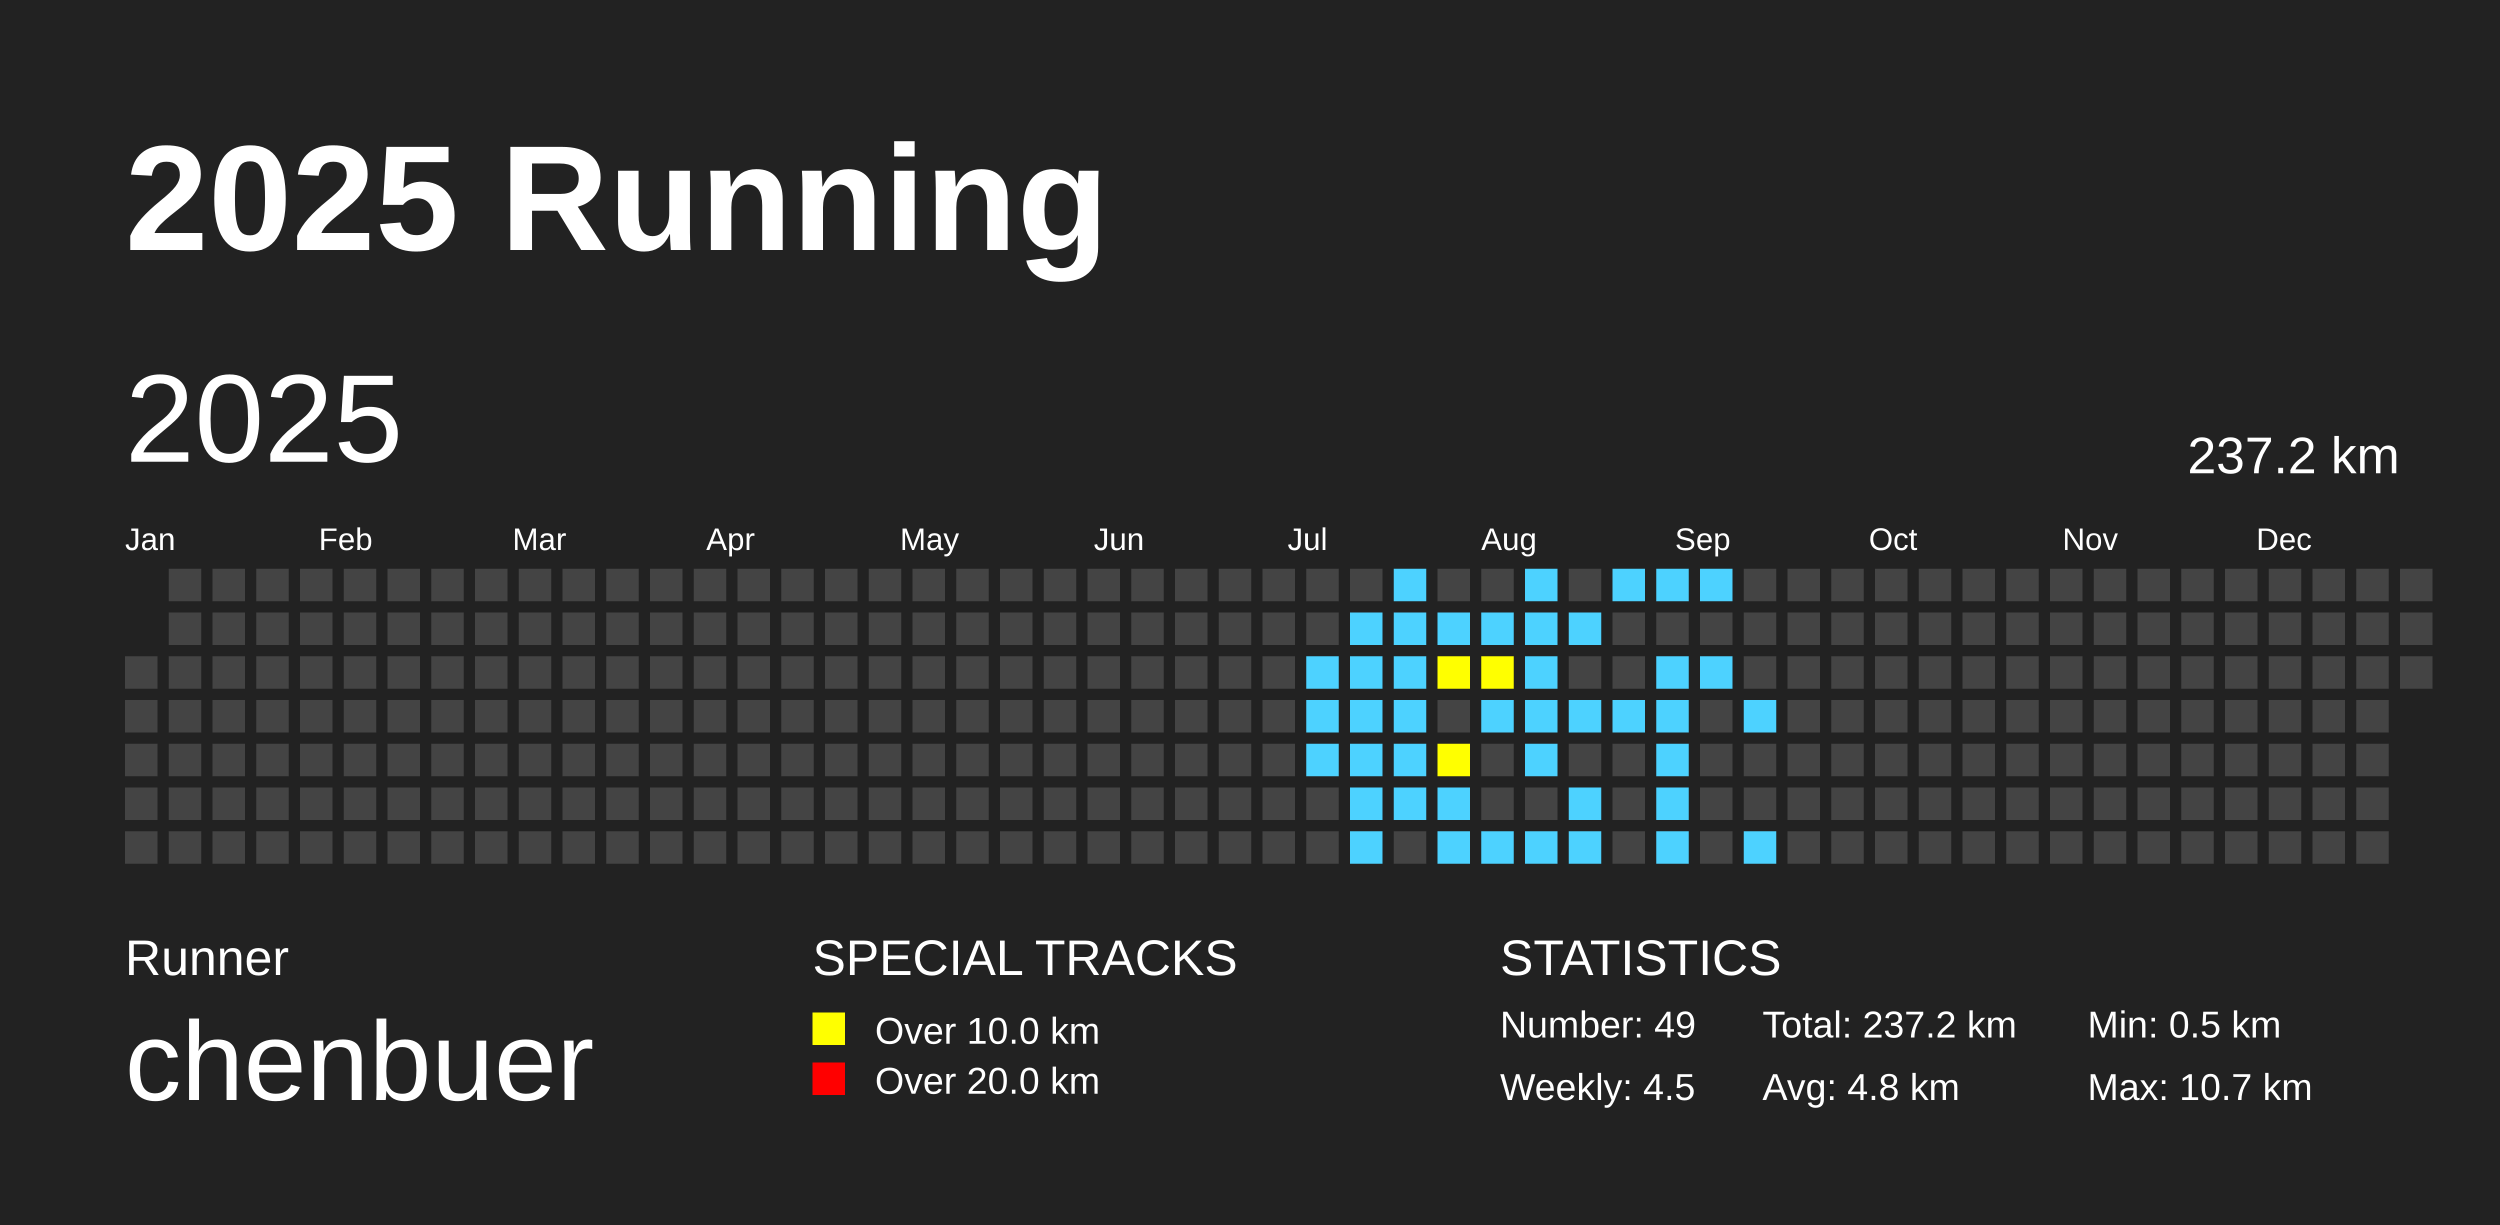
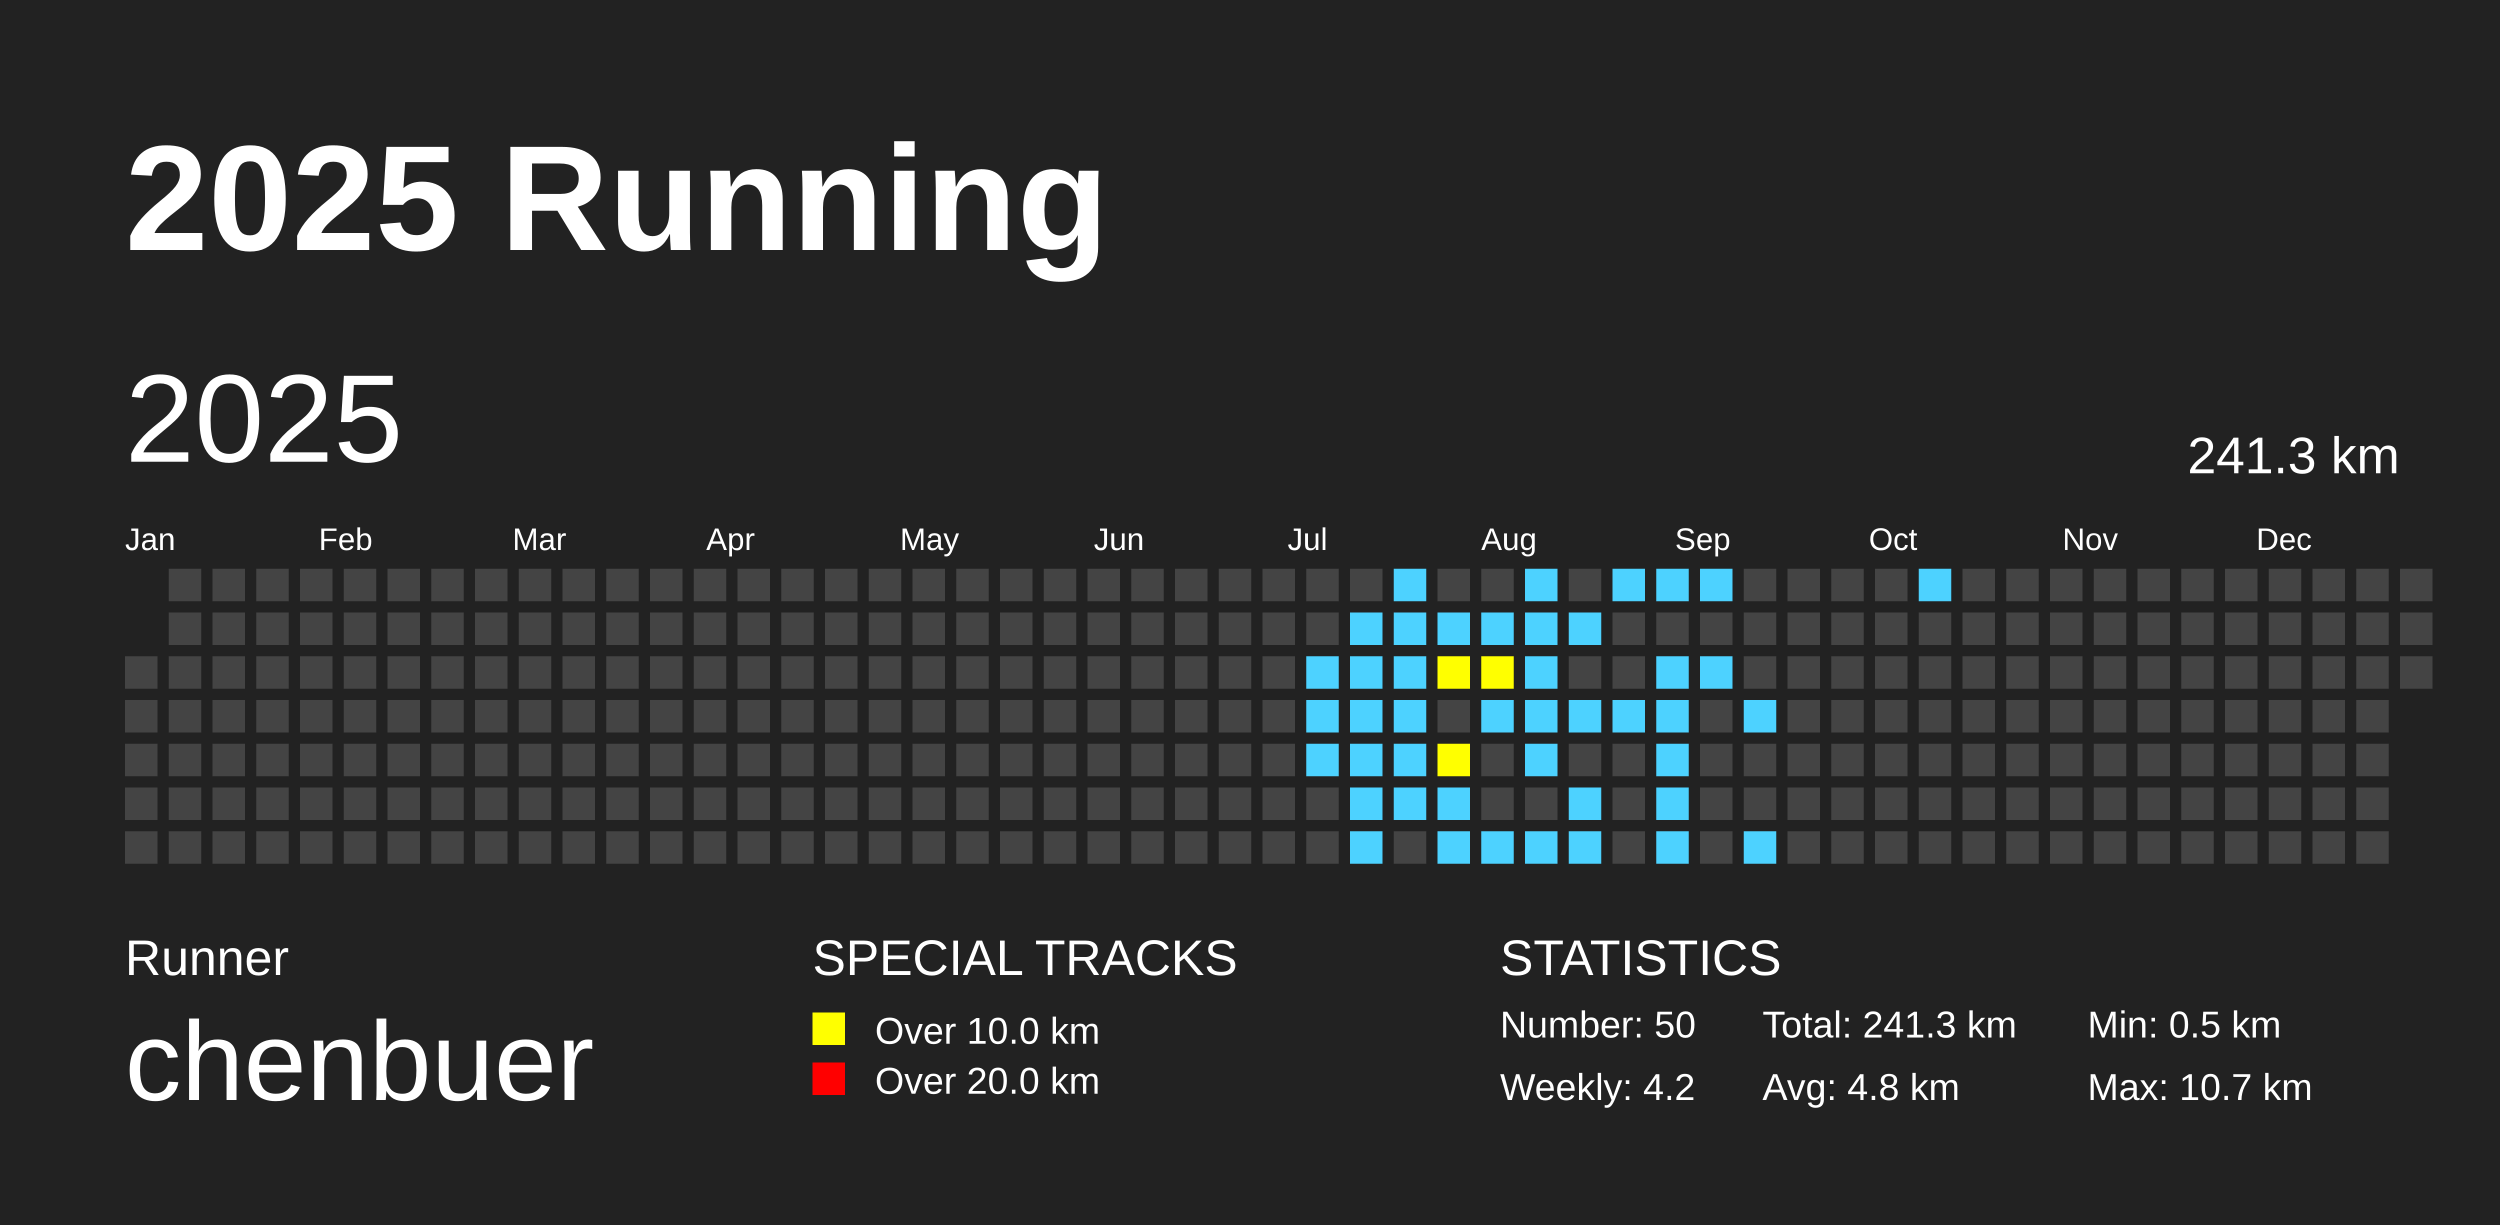
<svg xmlns="http://www.w3.org/2000/svg" baseProfile="full" height="98mm" version="1.1" viewBox="0,0,200,98" width="200mm">
  <defs />
  <rect fill="#222222" height="98" width="200" x="0" y="0" />
  <text fill="#FFFFFF" style="font-size:12px; font-family:Arial; font-weight:bold;" x="10" y="20">2025 Running</text>
  <text fill="#FFFFFF" style="font-size:4px; font-family:Arial" x="10" y="78">Runner</text>
  <text fill="#FFFFFF" style="font-size:9px; font-family:Arial" x="10" y="88">chenbuer</text>
  <text fill="#FFFFFF" style="font-size:4px; font-family:Arial" x="65" y="78">SPECIAL TRACKS</text>
  <rect fill="yellow" height="2.6" width="2.6" x="65" y="81" />
  <text fill="#FFFFFF" style="font-size:3px; font-family:Arial" x="70" y="83.5">Over 10.0 km</text>
  <rect fill="red" height="2.6" width="2.6" x="65" y="85" />
  <text fill="#FFFFFF" style="font-size:3px; font-family:Arial" x="70" y="87.5">Over 20.0 km</text>
  <text fill="#FFFFFF" style="font-size:4px; font-family:Arial" x="120" y="78">STATISTICS</text>
-   <text fill="#FFFFFF" style="font-size:3px; font-family:Arial" x="120" y="83">Number: 49</text>
-   <text fill="#FFFFFF" style="font-size:3px; font-family:Arial" x="120" y="88">Weekly: 4.5</text>
-   <text fill="#FFFFFF" style="font-size:3px; font-family:Arial" x="141" y="83">Total: 237.2 km</text>
+   <text fill="#FFFFFF" style="font-size:3px; font-family:Arial" x="120" y="83">Number: 50</text>
+   <text fill="#FFFFFF" style="font-size:3px; font-family:Arial" x="120" y="88">Weekly: 4.2</text>
+   <text fill="#FFFFFF" style="font-size:3px; font-family:Arial" x="141" y="83">Total: 241.3 km</text>
  <text fill="#FFFFFF" style="font-size:3px; font-family:Arial" x="141" y="88">Avg: 4.8 km</text>
  <text fill="#FFFFFF" style="font-size:3px; font-family:Arial" x="167" y="83">Min: 0.5 km</text>
  <text fill="#FFFFFF" style="font-size:3px; font-family:Arial" x="167" y="88">Max: 10.7 km</text>
  <text dominant-baseline="hanging" fill="#FFFFFF" style="font-size:10.0px; font-family:Arial;" x="10" y="30">2025</text>
-   <text dominant-baseline="hanging" fill="#FFFFFF" style="font-size:4.125px; font-family:Arial;" x="175" y="35">237.2 km</text>
+   <text dominant-baseline="hanging" fill="#FFFFFF" style="font-size:4.125px; font-family:Arial;" x="175" y="35">241.3 km</text>
  <text fill="#FFFFFF" style="font-size:2.5px; font-family:Arial" x="10.0" y="44">Jan</text>
  <text fill="#FFFFFF" style="font-size:2.5px; font-family:Arial" x="25.5" y="44">Feb</text>
  <text fill="#FFFFFF" style="font-size:2.5px; font-family:Arial" x="41.0" y="44">Mar</text>
  <text fill="#FFFFFF" style="font-size:2.5px; font-family:Arial" x="56.5" y="44">Apr</text>
  <text fill="#FFFFFF" style="font-size:2.5px; font-family:Arial" x="72.0" y="44">May</text>
  <text fill="#FFFFFF" style="font-size:2.5px; font-family:Arial" x="87.5" y="44">Jun</text>
  <text fill="#FFFFFF" style="font-size:2.5px; font-family:Arial" x="103.0" y="44">Jul</text>
  <text fill="#FFFFFF" style="font-size:2.5px; font-family:Arial" x="118.5" y="44">Aug</text>
  <text fill="#FFFFFF" style="font-size:2.5px; font-family:Arial" x="134.0" y="44">Sep</text>
  <text fill="#FFFFFF" style="font-size:2.5px; font-family:Arial" x="149.5" y="44">Oct</text>
  <text fill="#FFFFFF" style="font-size:2.5px; font-family:Arial" x="165.0" y="44">Nov</text>
  <text fill="#FFFFFF" style="font-size:2.5px; font-family:Arial" x="180.5" y="44">Dec</text>
  <rect fill="#444444" height="2.6" width="2.6" x="10.0" y="52.5" />
  <rect fill="#444444" height="2.6" width="2.6" x="10.0" y="56.0" />
  <rect fill="#444444" height="2.6" width="2.6" x="10.0" y="59.5" />
  <rect fill="#444444" height="2.6" width="2.6" x="10.0" y="63.0" />
  <rect fill="#444444" height="2.6" width="2.6" x="10.0" y="66.5" />
  <rect fill="#444444" height="2.6" width="2.6" x="13.5" y="45.5" />
  <rect fill="#444444" height="2.6" width="2.6" x="13.5" y="49.0" />
  <rect fill="#444444" height="2.6" width="2.6" x="13.5" y="52.5" />
  <rect fill="#444444" height="2.6" width="2.6" x="13.5" y="56.0" />
  <rect fill="#444444" height="2.6" width="2.6" x="13.5" y="59.5" />
  <rect fill="#444444" height="2.6" width="2.6" x="13.5" y="63.0" />
  <rect fill="#444444" height="2.6" width="2.6" x="13.5" y="66.5" />
  <rect fill="#444444" height="2.6" width="2.6" x="17.0" y="45.5" />
  <rect fill="#444444" height="2.6" width="2.6" x="17.0" y="49.0" />
  <rect fill="#444444" height="2.6" width="2.6" x="17.0" y="52.5" />
  <rect fill="#444444" height="2.6" width="2.6" x="17.0" y="56.0" />
  <rect fill="#444444" height="2.6" width="2.6" x="17.0" y="59.5" />
  <rect fill="#444444" height="2.6" width="2.6" x="17.0" y="63.0" />
  <rect fill="#444444" height="2.6" width="2.6" x="17.0" y="66.5" />
  <rect fill="#444444" height="2.6" width="2.6" x="20.5" y="45.5" />
  <rect fill="#444444" height="2.6" width="2.6" x="20.5" y="49.0" />
  <rect fill="#444444" height="2.6" width="2.6" x="20.5" y="52.5" />
  <rect fill="#444444" height="2.6" width="2.6" x="20.5" y="56.0" />
  <rect fill="#444444" height="2.6" width="2.6" x="20.5" y="59.5" />
  <rect fill="#444444" height="2.6" width="2.6" x="20.5" y="63.0" />
  <rect fill="#444444" height="2.6" width="2.6" x="20.5" y="66.5" />
  <rect fill="#444444" height="2.6" width="2.6" x="24.0" y="45.5" />
  <rect fill="#444444" height="2.6" width="2.6" x="24.0" y="49.0" />
  <rect fill="#444444" height="2.6" width="2.6" x="24.0" y="52.5" />
  <rect fill="#444444" height="2.6" width="2.6" x="24.0" y="56.0" />
  <rect fill="#444444" height="2.6" width="2.6" x="24.0" y="59.5" />
  <rect fill="#444444" height="2.6" width="2.6" x="24.0" y="63.0" />
  <rect fill="#444444" height="2.6" width="2.6" x="24.0" y="66.5" />
  <rect fill="#444444" height="2.6" width="2.6" x="27.5" y="45.5" />
  <rect fill="#444444" height="2.6" width="2.6" x="27.5" y="49.0" />
  <rect fill="#444444" height="2.6" width="2.6" x="27.5" y="52.5" />
  <rect fill="#444444" height="2.6" width="2.6" x="27.5" y="56.0" />
  <rect fill="#444444" height="2.6" width="2.6" x="27.5" y="59.5" />
  <rect fill="#444444" height="2.6" width="2.6" x="27.5" y="63.0" />
  <rect fill="#444444" height="2.6" width="2.6" x="27.5" y="66.5" />
  <rect fill="#444444" height="2.6" width="2.6" x="31.0" y="45.5" />
  <rect fill="#444444" height="2.6" width="2.6" x="31.0" y="49.0" />
  <rect fill="#444444" height="2.6" width="2.6" x="31.0" y="52.5" />
  <rect fill="#444444" height="2.6" width="2.6" x="31.0" y="56.0" />
  <rect fill="#444444" height="2.6" width="2.6" x="31.0" y="59.5" />
  <rect fill="#444444" height="2.6" width="2.6" x="31.0" y="63.0" />
  <rect fill="#444444" height="2.6" width="2.6" x="31.0" y="66.5" />
  <rect fill="#444444" height="2.6" width="2.6" x="34.5" y="45.5" />
  <rect fill="#444444" height="2.6" width="2.6" x="34.5" y="49.0" />
  <rect fill="#444444" height="2.6" width="2.6" x="34.5" y="52.5" />
  <rect fill="#444444" height="2.6" width="2.6" x="34.5" y="56.0" />
  <rect fill="#444444" height="2.6" width="2.6" x="34.5" y="59.5" />
  <rect fill="#444444" height="2.6" width="2.6" x="34.5" y="63.0" />
  <rect fill="#444444" height="2.6" width="2.6" x="34.5" y="66.5" />
  <rect fill="#444444" height="2.6" width="2.6" x="38.0" y="45.5" />
  <rect fill="#444444" height="2.6" width="2.6" x="38.0" y="49.0" />
  <rect fill="#444444" height="2.6" width="2.6" x="38.0" y="52.5" />
  <rect fill="#444444" height="2.6" width="2.6" x="38.0" y="56.0" />
  <rect fill="#444444" height="2.6" width="2.6" x="38.0" y="59.5" />
  <rect fill="#444444" height="2.6" width="2.6" x="38.0" y="63.0" />
  <rect fill="#444444" height="2.6" width="2.6" x="38.0" y="66.5" />
  <rect fill="#444444" height="2.6" width="2.6" x="41.5" y="45.5" />
  <rect fill="#444444" height="2.6" width="2.6" x="41.5" y="49.0" />
  <rect fill="#444444" height="2.6" width="2.6" x="41.5" y="52.5" />
  <rect fill="#444444" height="2.6" width="2.6" x="41.5" y="56.0" />
  <rect fill="#444444" height="2.6" width="2.6" x="41.5" y="59.5" />
  <rect fill="#444444" height="2.6" width="2.6" x="41.5" y="63.0" />
  <rect fill="#444444" height="2.6" width="2.6" x="41.5" y="66.5" />
  <rect fill="#444444" height="2.6" width="2.6" x="45.0" y="45.5" />
  <rect fill="#444444" height="2.6" width="2.6" x="45.0" y="49.0" />
  <rect fill="#444444" height="2.6" width="2.6" x="45.0" y="52.5" />
  <rect fill="#444444" height="2.6" width="2.6" x="45.0" y="56.0" />
  <rect fill="#444444" height="2.6" width="2.6" x="45.0" y="59.5" />
  <rect fill="#444444" height="2.6" width="2.6" x="45.0" y="63.0" />
  <rect fill="#444444" height="2.6" width="2.6" x="45.0" y="66.5" />
  <rect fill="#444444" height="2.6" width="2.6" x="48.5" y="45.5" />
  <rect fill="#444444" height="2.6" width="2.6" x="48.5" y="49.0" />
  <rect fill="#444444" height="2.6" width="2.6" x="48.5" y="52.5" />
  <rect fill="#444444" height="2.6" width="2.6" x="48.5" y="56.0" />
  <rect fill="#444444" height="2.6" width="2.6" x="48.5" y="59.5" />
  <rect fill="#444444" height="2.6" width="2.6" x="48.5" y="63.0" />
  <rect fill="#444444" height="2.6" width="2.6" x="48.5" y="66.5" />
  <rect fill="#444444" height="2.6" width="2.6" x="52.0" y="45.5" />
  <rect fill="#444444" height="2.6" width="2.6" x="52.0" y="49.0" />
  <rect fill="#444444" height="2.6" width="2.6" x="52.0" y="52.5" />
  <rect fill="#444444" height="2.6" width="2.6" x="52.0" y="56.0" />
  <rect fill="#444444" height="2.6" width="2.6" x="52.0" y="59.5" />
  <rect fill="#444444" height="2.6" width="2.6" x="52.0" y="63.0" />
  <rect fill="#444444" height="2.6" width="2.6" x="52.0" y="66.5" />
  <rect fill="#444444" height="2.6" width="2.6" x="55.5" y="45.5" />
  <rect fill="#444444" height="2.6" width="2.6" x="55.5" y="49.0" />
  <rect fill="#444444" height="2.6" width="2.6" x="55.5" y="52.5" />
  <rect fill="#444444" height="2.6" width="2.6" x="55.5" y="56.0" />
  <rect fill="#444444" height="2.6" width="2.6" x="55.5" y="59.5" />
  <rect fill="#444444" height="2.6" width="2.6" x="55.5" y="63.0" />
  <rect fill="#444444" height="2.6" width="2.6" x="55.5" y="66.5" />
  <rect fill="#444444" height="2.6" width="2.6" x="59.0" y="45.5" />
  <rect fill="#444444" height="2.6" width="2.6" x="59.0" y="49.0" />
  <rect fill="#444444" height="2.6" width="2.6" x="59.0" y="52.5" />
  <rect fill="#444444" height="2.6" width="2.6" x="59.0" y="56.0" />
  <rect fill="#444444" height="2.6" width="2.6" x="59.0" y="59.5" />
  <rect fill="#444444" height="2.6" width="2.6" x="59.0" y="63.0" />
  <rect fill="#444444" height="2.6" width="2.6" x="59.0" y="66.5" />
  <rect fill="#444444" height="2.6" width="2.6" x="62.5" y="45.5" />
  <rect fill="#444444" height="2.6" width="2.6" x="62.5" y="49.0" />
  <rect fill="#444444" height="2.6" width="2.6" x="62.5" y="52.5" />
  <rect fill="#444444" height="2.6" width="2.6" x="62.5" y="56.0" />
  <rect fill="#444444" height="2.6" width="2.6" x="62.5" y="59.5" />
  <rect fill="#444444" height="2.6" width="2.6" x="62.5" y="63.0" />
  <rect fill="#444444" height="2.6" width="2.6" x="62.5" y="66.5" />
  <rect fill="#444444" height="2.6" width="2.6" x="66.0" y="45.5" />
  <rect fill="#444444" height="2.6" width="2.6" x="66.0" y="49.0" />
  <rect fill="#444444" height="2.6" width="2.6" x="66.0" y="52.5" />
  <rect fill="#444444" height="2.6" width="2.6" x="66.0" y="56.0" />
  <rect fill="#444444" height="2.6" width="2.6" x="66.0" y="59.5" />
  <rect fill="#444444" height="2.6" width="2.6" x="66.0" y="63.0" />
  <rect fill="#444444" height="2.6" width="2.6" x="66.0" y="66.5" />
  <rect fill="#444444" height="2.6" width="2.6" x="69.5" y="45.5" />
  <rect fill="#444444" height="2.6" width="2.6" x="69.5" y="49.0" />
  <rect fill="#444444" height="2.6" width="2.6" x="69.5" y="52.5" />
  <rect fill="#444444" height="2.6" width="2.6" x="69.5" y="56.0" />
  <rect fill="#444444" height="2.6" width="2.6" x="69.5" y="59.5" />
  <rect fill="#444444" height="2.6" width="2.6" x="69.5" y="63.0" />
  <rect fill="#444444" height="2.6" width="2.6" x="69.5" y="66.5" />
  <rect fill="#444444" height="2.6" width="2.6" x="73.0" y="45.5" />
  <rect fill="#444444" height="2.6" width="2.6" x="73.0" y="49.0" />
  <rect fill="#444444" height="2.6" width="2.6" x="73.0" y="52.5" />
  <rect fill="#444444" height="2.6" width="2.6" x="73.0" y="56.0" />
  <rect fill="#444444" height="2.6" width="2.6" x="73.0" y="59.5" />
  <rect fill="#444444" height="2.6" width="2.6" x="73.0" y="63.0" />
  <rect fill="#444444" height="2.6" width="2.6" x="73.0" y="66.5" />
  <rect fill="#444444" height="2.6" width="2.6" x="76.5" y="45.5" />
  <rect fill="#444444" height="2.6" width="2.6" x="76.5" y="49.0" />
  <rect fill="#444444" height="2.6" width="2.6" x="76.5" y="52.5" />
  <rect fill="#444444" height="2.6" width="2.6" x="76.5" y="56.0" />
  <rect fill="#444444" height="2.6" width="2.6" x="76.5" y="59.5" />
  <rect fill="#444444" height="2.6" width="2.6" x="76.5" y="63.0" />
  <rect fill="#444444" height="2.6" width="2.6" x="76.5" y="66.5" />
  <rect fill="#444444" height="2.6" width="2.6" x="80.0" y="45.5" />
  <rect fill="#444444" height="2.6" width="2.6" x="80.0" y="49.0" />
  <rect fill="#444444" height="2.6" width="2.6" x="80.0" y="52.5" />
  <rect fill="#444444" height="2.6" width="2.6" x="80.0" y="56.0" />
  <rect fill="#444444" height="2.6" width="2.6" x="80.0" y="59.5" />
  <rect fill="#444444" height="2.6" width="2.6" x="80.0" y="63.0" />
  <rect fill="#444444" height="2.6" width="2.6" x="80.0" y="66.5" />
  <rect fill="#444444" height="2.6" width="2.6" x="83.5" y="45.5" />
  <rect fill="#444444" height="2.6" width="2.6" x="83.5" y="49.0" />
  <rect fill="#444444" height="2.6" width="2.6" x="83.5" y="52.5" />
  <rect fill="#444444" height="2.6" width="2.6" x="83.5" y="56.0" />
  <rect fill="#444444" height="2.6" width="2.6" x="83.5" y="59.5" />
  <rect fill="#444444" height="2.6" width="2.6" x="83.5" y="63.0" />
  <rect fill="#444444" height="2.6" width="2.6" x="83.5" y="66.5" />
  <rect fill="#444444" height="2.6" width="2.6" x="87.0" y="45.5" />
  <rect fill="#444444" height="2.6" width="2.6" x="87.0" y="49.0" />
  <rect fill="#444444" height="2.6" width="2.6" x="87.0" y="52.5" />
  <rect fill="#444444" height="2.6" width="2.6" x="87.0" y="56.0" />
  <rect fill="#444444" height="2.6" width="2.6" x="87.0" y="59.5" />
  <rect fill="#444444" height="2.6" width="2.6" x="87.0" y="63.0" />
  <rect fill="#444444" height="2.6" width="2.6" x="87.0" y="66.5" />
  <rect fill="#444444" height="2.6" width="2.6" x="90.5" y="45.5" />
  <rect fill="#444444" height="2.6" width="2.6" x="90.5" y="49.0" />
  <rect fill="#444444" height="2.6" width="2.6" x="90.5" y="52.5" />
  <rect fill="#444444" height="2.6" width="2.6" x="90.5" y="56.0" />
  <rect fill="#444444" height="2.6" width="2.6" x="90.5" y="59.5" />
  <rect fill="#444444" height="2.6" width="2.6" x="90.5" y="63.0" />
  <rect fill="#444444" height="2.6" width="2.6" x="90.5" y="66.5" />
  <rect fill="#444444" height="2.6" width="2.6" x="94.0" y="45.5" />
  <rect fill="#444444" height="2.6" width="2.6" x="94.0" y="49.0" />
  <rect fill="#444444" height="2.6" width="2.6" x="94.0" y="52.5" />
  <rect fill="#444444" height="2.6" width="2.6" x="94.0" y="56.0" />
  <rect fill="#444444" height="2.6" width="2.6" x="94.0" y="59.5" />
  <rect fill="#444444" height="2.6" width="2.6" x="94.0" y="63.0" />
  <rect fill="#444444" height="2.6" width="2.6" x="94.0" y="66.5" />
  <rect fill="#444444" height="2.6" width="2.6" x="97.5" y="45.5" />
  <rect fill="#444444" height="2.6" width="2.6" x="97.5" y="49.0" />
  <rect fill="#444444" height="2.6" width="2.6" x="97.5" y="52.5" />
  <rect fill="#444444" height="2.6" width="2.6" x="97.5" y="56.0" />
  <rect fill="#444444" height="2.6" width="2.6" x="97.5" y="59.5" />
  <rect fill="#444444" height="2.6" width="2.6" x="97.5" y="63.0" />
  <rect fill="#444444" height="2.6" width="2.6" x="97.5" y="66.5" />
  <rect fill="#444444" height="2.6" width="2.6" x="101.0" y="45.5" />
  <rect fill="#444444" height="2.6" width="2.6" x="101.0" y="49.0" />
  <rect fill="#444444" height="2.6" width="2.6" x="101.0" y="52.5" />
  <rect fill="#444444" height="2.6" width="2.6" x="101.0" y="56.0" />
  <rect fill="#444444" height="2.6" width="2.6" x="101.0" y="59.5" />
  <rect fill="#444444" height="2.6" width="2.6" x="101.0" y="63.0" />
  <rect fill="#444444" height="2.6" width="2.6" x="101.0" y="66.5" />
  <rect fill="#444444" height="2.6" width="2.6" x="104.5" y="45.5" />
  <rect fill="#444444" height="2.6" width="2.6" x="104.5" y="49.0" />
  <rect fill="#4DD2FF" height="2.6" width="2.6" x="104.5" y="52.5" />
  <rect fill="#4DD2FF" height="2.6" width="2.6" x="104.5" y="56.0" />
  <rect fill="#4DD2FF" height="2.6" width="2.6" x="104.5" y="59.5" />
  <rect fill="#444444" height="2.6" width="2.6" x="104.5" y="63.0" />
  <rect fill="#444444" height="2.6" width="2.6" x="104.5" y="66.5" />
  <rect fill="#444444" height="2.6" width="2.6" x="108.0" y="45.5" />
  <rect fill="#4DD2FF" height="2.6" width="2.6" x="108.0" y="49.0" />
  <rect fill="#4DD2FF" height="2.6" width="2.6" x="108.0" y="52.5" />
  <rect fill="#4DD2FF" height="2.6" width="2.6" x="108.0" y="56.0" />
  <rect fill="#4DD2FF" height="2.6" width="2.6" x="108.0" y="59.5" />
  <rect fill="#4DD2FF" height="2.6" width="2.6" x="108.0" y="63.0" />
  <rect fill="#4DD2FF" height="2.6" width="2.6" x="108.0" y="66.5" />
  <rect fill="#4DD2FF" height="2.6" width="2.6" x="111.5" y="45.5" />
  <rect fill="#4DD2FF" height="2.6" width="2.6" x="111.5" y="49.0" />
  <rect fill="#4DD2FF" height="2.6" width="2.6" x="111.5" y="52.5" />
  <rect fill="#4DD2FF" height="2.6" width="2.6" x="111.5" y="56.0" />
  <rect fill="#4DD2FF" height="2.6" width="2.6" x="111.5" y="59.5" />
  <rect fill="#4DD2FF" height="2.6" width="2.6" x="111.5" y="63.0" />
  <rect fill="#444444" height="2.6" width="2.6" x="111.5" y="66.5" />
  <rect fill="#444444" height="2.6" width="2.6" x="115.0" y="45.5" />
  <rect fill="#4DD2FF" height="2.6" width="2.6" x="115.0" y="49.0" />
  <rect fill="yellow" height="2.6" width="2.6" x="115.0" y="52.5" />
  <rect fill="#444444" height="2.6" width="2.6" x="115.0" y="56.0" />
  <rect fill="yellow" height="2.6" width="2.6" x="115.0" y="59.5" />
  <rect fill="#4DD2FF" height="2.6" width="2.6" x="115.0" y="63.0" />
  <rect fill="#4DD2FF" height="2.6" width="2.6" x="115.0" y="66.5" />
  <rect fill="#444444" height="2.6" width="2.6" x="118.5" y="45.5" />
  <rect fill="#4DD2FF" height="2.6" width="2.6" x="118.5" y="49.0" />
  <rect fill="yellow" height="2.6" width="2.6" x="118.5" y="52.5" />
  <rect fill="#4DD2FF" height="2.6" width="2.6" x="118.5" y="56.0" />
  <rect fill="#444444" height="2.6" width="2.6" x="118.5" y="59.5" />
  <rect fill="#444444" height="2.6" width="2.6" x="118.5" y="63.0" />
  <rect fill="#4DD2FF" height="2.6" width="2.6" x="118.5" y="66.5" />
  <rect fill="#4DD2FF" height="2.6" width="2.6" x="122.0" y="45.5" />
  <rect fill="#4DD2FF" height="2.6" width="2.6" x="122.0" y="49.0" />
  <rect fill="#4DD2FF" height="2.6" width="2.6" x="122.0" y="52.5" />
  <rect fill="#4DD2FF" height="2.6" width="2.6" x="122.0" y="56.0" />
  <rect fill="#4DD2FF" height="2.6" width="2.6" x="122.0" y="59.5" />
  <rect fill="#444444" height="2.6" width="2.6" x="122.0" y="63.0" />
  <rect fill="#4DD2FF" height="2.6" width="2.6" x="122.0" y="66.5" />
  <rect fill="#444444" height="2.6" width="2.6" x="125.5" y="45.5" />
  <rect fill="#4DD2FF" height="2.6" width="2.6" x="125.5" y="49.0" />
  <rect fill="#444444" height="2.6" width="2.6" x="125.5" y="52.5" />
  <rect fill="#4DD2FF" height="2.6" width="2.6" x="125.5" y="56.0" />
  <rect fill="#444444" height="2.6" width="2.6" x="125.5" y="59.5" />
  <rect fill="#4DD2FF" height="2.6" width="2.6" x="125.5" y="63.0" />
  <rect fill="#4DD2FF" height="2.6" width="2.6" x="125.5" y="66.5" />
  <rect fill="#4DD2FF" height="2.6" width="2.6" x="129.0" y="45.5" />
  <rect fill="#444444" height="2.6" width="2.6" x="129.0" y="49.0" />
  <rect fill="#444444" height="2.6" width="2.6" x="129.0" y="52.5" />
  <rect fill="#4DD2FF" height="2.6" width="2.6" x="129.0" y="56.0" />
  <rect fill="#444444" height="2.6" width="2.6" x="129.0" y="59.5" />
  <rect fill="#444444" height="2.6" width="2.6" x="129.0" y="63.0" />
  <rect fill="#444444" height="2.6" width="2.6" x="129.0" y="66.5" />
  <rect fill="#4DD2FF" height="2.6" width="2.6" x="132.5" y="45.5" />
  <rect fill="#444444" height="2.6" width="2.6" x="132.5" y="49.0" />
  <rect fill="#4DD2FF" height="2.6" width="2.6" x="132.5" y="52.5" />
  <rect fill="#4DD2FF" height="2.6" width="2.6" x="132.5" y="56.0" />
  <rect fill="#4DD2FF" height="2.6" width="2.6" x="132.5" y="59.5" />
  <rect fill="#4DD2FF" height="2.6" width="2.6" x="132.5" y="63.0" />
  <rect fill="#4DD2FF" height="2.6" width="2.6" x="132.5" y="66.5" />
  <rect fill="#4DD2FF" height="2.6" width="2.6" x="136.0" y="45.5" />
  <rect fill="#444444" height="2.6" width="2.6" x="136.0" y="49.0" />
  <rect fill="#4DD2FF" height="2.6" width="2.6" x="136.0" y="52.5" />
  <rect fill="#444444" height="2.6" width="2.6" x="136.0" y="56.0" />
  <rect fill="#444444" height="2.6" width="2.6" x="136.0" y="59.5" />
  <rect fill="#444444" height="2.6" width="2.6" x="136.0" y="63.0" />
  <rect fill="#444444" height="2.6" width="2.6" x="136.0" y="66.5" />
  <rect fill="#444444" height="2.6" width="2.6" x="139.5" y="45.5" />
  <rect fill="#444444" height="2.6" width="2.6" x="139.5" y="49.0" />
  <rect fill="#444444" height="2.6" width="2.6" x="139.5" y="52.5" />
  <rect fill="#4DD2FF" height="2.6" width="2.6" x="139.5" y="56.0" />
  <rect fill="#444444" height="2.6" width="2.6" x="139.5" y="59.5" />
  <rect fill="#444444" height="2.6" width="2.6" x="139.5" y="63.0" />
  <rect fill="#4DD2FF" height="2.6" width="2.6" x="139.5" y="66.5" />
  <rect fill="#444444" height="2.6" width="2.6" x="143.0" y="45.5" />
  <rect fill="#444444" height="2.6" width="2.6" x="143.0" y="49.0" />
  <rect fill="#444444" height="2.6" width="2.6" x="143.0" y="52.5" />
  <rect fill="#444444" height="2.6" width="2.6" x="143.0" y="56.0" />
  <rect fill="#444444" height="2.6" width="2.6" x="143.0" y="59.5" />
  <rect fill="#444444" height="2.6" width="2.6" x="143.0" y="63.0" />
  <rect fill="#444444" height="2.6" width="2.6" x="143.0" y="66.5" />
  <rect fill="#444444" height="2.6" width="2.6" x="146.5" y="45.5" />
  <rect fill="#444444" height="2.6" width="2.6" x="146.5" y="49.0" />
  <rect fill="#444444" height="2.6" width="2.6" x="146.5" y="52.5" />
  <rect fill="#444444" height="2.6" width="2.6" x="146.5" y="56.0" />
  <rect fill="#444444" height="2.6" width="2.6" x="146.5" y="59.5" />
  <rect fill="#444444" height="2.6" width="2.6" x="146.5" y="63.0" />
  <rect fill="#444444" height="2.6" width="2.6" x="146.5" y="66.5" />
  <rect fill="#444444" height="2.6" width="2.6" x="150.0" y="45.5" />
  <rect fill="#444444" height="2.6" width="2.6" x="150.0" y="49.0" />
  <rect fill="#444444" height="2.6" width="2.6" x="150.0" y="52.5" />
  <rect fill="#444444" height="2.6" width="2.6" x="150.0" y="56.0" />
  <rect fill="#444444" height="2.6" width="2.6" x="150.0" y="59.5" />
  <rect fill="#444444" height="2.6" width="2.6" x="150.0" y="63.0" />
  <rect fill="#444444" height="2.6" width="2.6" x="150.0" y="66.5" />
-   <rect fill="#444444" height="2.6" width="2.6" x="153.5" y="45.5" />
+   <rect fill="#4DD2FF" height="2.6" width="2.6" x="153.5" y="45.5" />
  <rect fill="#444444" height="2.6" width="2.6" x="153.5" y="49.0" />
  <rect fill="#444444" height="2.6" width="2.6" x="153.5" y="52.5" />
  <rect fill="#444444" height="2.6" width="2.6" x="153.5" y="56.0" />
  <rect fill="#444444" height="2.6" width="2.6" x="153.5" y="59.5" />
  <rect fill="#444444" height="2.6" width="2.6" x="153.5" y="63.0" />
  <rect fill="#444444" height="2.6" width="2.6" x="153.5" y="66.5" />
  <rect fill="#444444" height="2.6" width="2.6" x="157.0" y="45.5" />
  <rect fill="#444444" height="2.6" width="2.6" x="157.0" y="49.0" />
  <rect fill="#444444" height="2.6" width="2.6" x="157.0" y="52.5" />
  <rect fill="#444444" height="2.6" width="2.6" x="157.0" y="56.0" />
  <rect fill="#444444" height="2.6" width="2.6" x="157.0" y="59.5" />
  <rect fill="#444444" height="2.6" width="2.6" x="157.0" y="63.0" />
  <rect fill="#444444" height="2.6" width="2.6" x="157.0" y="66.5" />
  <rect fill="#444444" height="2.6" width="2.6" x="160.5" y="45.5" />
  <rect fill="#444444" height="2.6" width="2.6" x="160.5" y="49.0" />
  <rect fill="#444444" height="2.6" width="2.6" x="160.5" y="52.5" />
  <rect fill="#444444" height="2.6" width="2.6" x="160.5" y="56.0" />
  <rect fill="#444444" height="2.6" width="2.6" x="160.5" y="59.5" />
  <rect fill="#444444" height="2.6" width="2.6" x="160.5" y="63.0" />
  <rect fill="#444444" height="2.6" width="2.6" x="160.5" y="66.5" />
  <rect fill="#444444" height="2.6" width="2.6" x="164.0" y="45.5" />
  <rect fill="#444444" height="2.6" width="2.6" x="164.0" y="49.0" />
  <rect fill="#444444" height="2.6" width="2.6" x="164.0" y="52.5" />
  <rect fill="#444444" height="2.6" width="2.6" x="164.0" y="56.0" />
  <rect fill="#444444" height="2.6" width="2.6" x="164.0" y="59.5" />
  <rect fill="#444444" height="2.6" width="2.6" x="164.0" y="63.0" />
  <rect fill="#444444" height="2.6" width="2.6" x="164.0" y="66.5" />
  <rect fill="#444444" height="2.6" width="2.6" x="167.5" y="45.5" />
  <rect fill="#444444" height="2.6" width="2.6" x="167.5" y="49.0" />
  <rect fill="#444444" height="2.6" width="2.6" x="167.5" y="52.5" />
  <rect fill="#444444" height="2.6" width="2.6" x="167.5" y="56.0" />
  <rect fill="#444444" height="2.6" width="2.6" x="167.5" y="59.5" />
  <rect fill="#444444" height="2.6" width="2.6" x="167.5" y="63.0" />
  <rect fill="#444444" height="2.6" width="2.6" x="167.5" y="66.5" />
  <rect fill="#444444" height="2.6" width="2.6" x="171.0" y="45.5" />
  <rect fill="#444444" height="2.6" width="2.6" x="171.0" y="49.0" />
  <rect fill="#444444" height="2.6" width="2.6" x="171.0" y="52.5" />
  <rect fill="#444444" height="2.6" width="2.6" x="171.0" y="56.0" />
  <rect fill="#444444" height="2.6" width="2.6" x="171.0" y="59.5" />
  <rect fill="#444444" height="2.6" width="2.6" x="171.0" y="63.0" />
  <rect fill="#444444" height="2.6" width="2.6" x="171.0" y="66.5" />
  <rect fill="#444444" height="2.6" width="2.6" x="174.5" y="45.5" />
  <rect fill="#444444" height="2.6" width="2.6" x="174.5" y="49.0" />
  <rect fill="#444444" height="2.6" width="2.6" x="174.5" y="52.5" />
  <rect fill="#444444" height="2.6" width="2.6" x="174.5" y="56.0" />
  <rect fill="#444444" height="2.6" width="2.6" x="174.5" y="59.5" />
  <rect fill="#444444" height="2.6" width="2.6" x="174.5" y="63.0" />
  <rect fill="#444444" height="2.6" width="2.6" x="174.5" y="66.5" />
  <rect fill="#444444" height="2.6" width="2.6" x="178.0" y="45.5" />
  <rect fill="#444444" height="2.6" width="2.6" x="178.0" y="49.0" />
  <rect fill="#444444" height="2.6" width="2.6" x="178.0" y="52.5" />
  <rect fill="#444444" height="2.6" width="2.6" x="178.0" y="56.0" />
  <rect fill="#444444" height="2.6" width="2.6" x="178.0" y="59.5" />
  <rect fill="#444444" height="2.6" width="2.6" x="178.0" y="63.0" />
  <rect fill="#444444" height="2.6" width="2.6" x="178.0" y="66.5" />
  <rect fill="#444444" height="2.6" width="2.6" x="181.5" y="45.5" />
  <rect fill="#444444" height="2.6" width="2.6" x="181.5" y="49.0" />
  <rect fill="#444444" height="2.6" width="2.6" x="181.5" y="52.5" />
  <rect fill="#444444" height="2.6" width="2.6" x="181.5" y="56.0" />
  <rect fill="#444444" height="2.6" width="2.6" x="181.5" y="59.5" />
  <rect fill="#444444" height="2.6" width="2.6" x="181.5" y="63.0" />
  <rect fill="#444444" height="2.6" width="2.6" x="181.5" y="66.5" />
  <rect fill="#444444" height="2.6" width="2.6" x="185.0" y="45.5" />
  <rect fill="#444444" height="2.6" width="2.6" x="185.0" y="49.0" />
  <rect fill="#444444" height="2.6" width="2.6" x="185.0" y="52.5" />
  <rect fill="#444444" height="2.6" width="2.6" x="185.0" y="56.0" />
  <rect fill="#444444" height="2.6" width="2.6" x="185.0" y="59.5" />
  <rect fill="#444444" height="2.6" width="2.6" x="185.0" y="63.0" />
  <rect fill="#444444" height="2.6" width="2.6" x="185.0" y="66.5" />
  <rect fill="#444444" height="2.6" width="2.6" x="188.5" y="45.5" />
  <rect fill="#444444" height="2.6" width="2.6" x="188.5" y="49.0" />
  <rect fill="#444444" height="2.6" width="2.6" x="188.5" y="52.5" />
  <rect fill="#444444" height="2.6" width="2.6" x="188.5" y="56.0" />
  <rect fill="#444444" height="2.6" width="2.6" x="188.5" y="59.5" />
  <rect fill="#444444" height="2.6" width="2.6" x="188.5" y="63.0" />
  <rect fill="#444444" height="2.6" width="2.6" x="188.5" y="66.5" />
  <rect fill="#444444" height="2.6" width="2.6" x="192.0" y="45.5" />
  <rect fill="#444444" height="2.6" width="2.6" x="192.0" y="49.0" />
  <rect fill="#444444" height="2.6" width="2.6" x="192.0" y="52.5" />
</svg>
